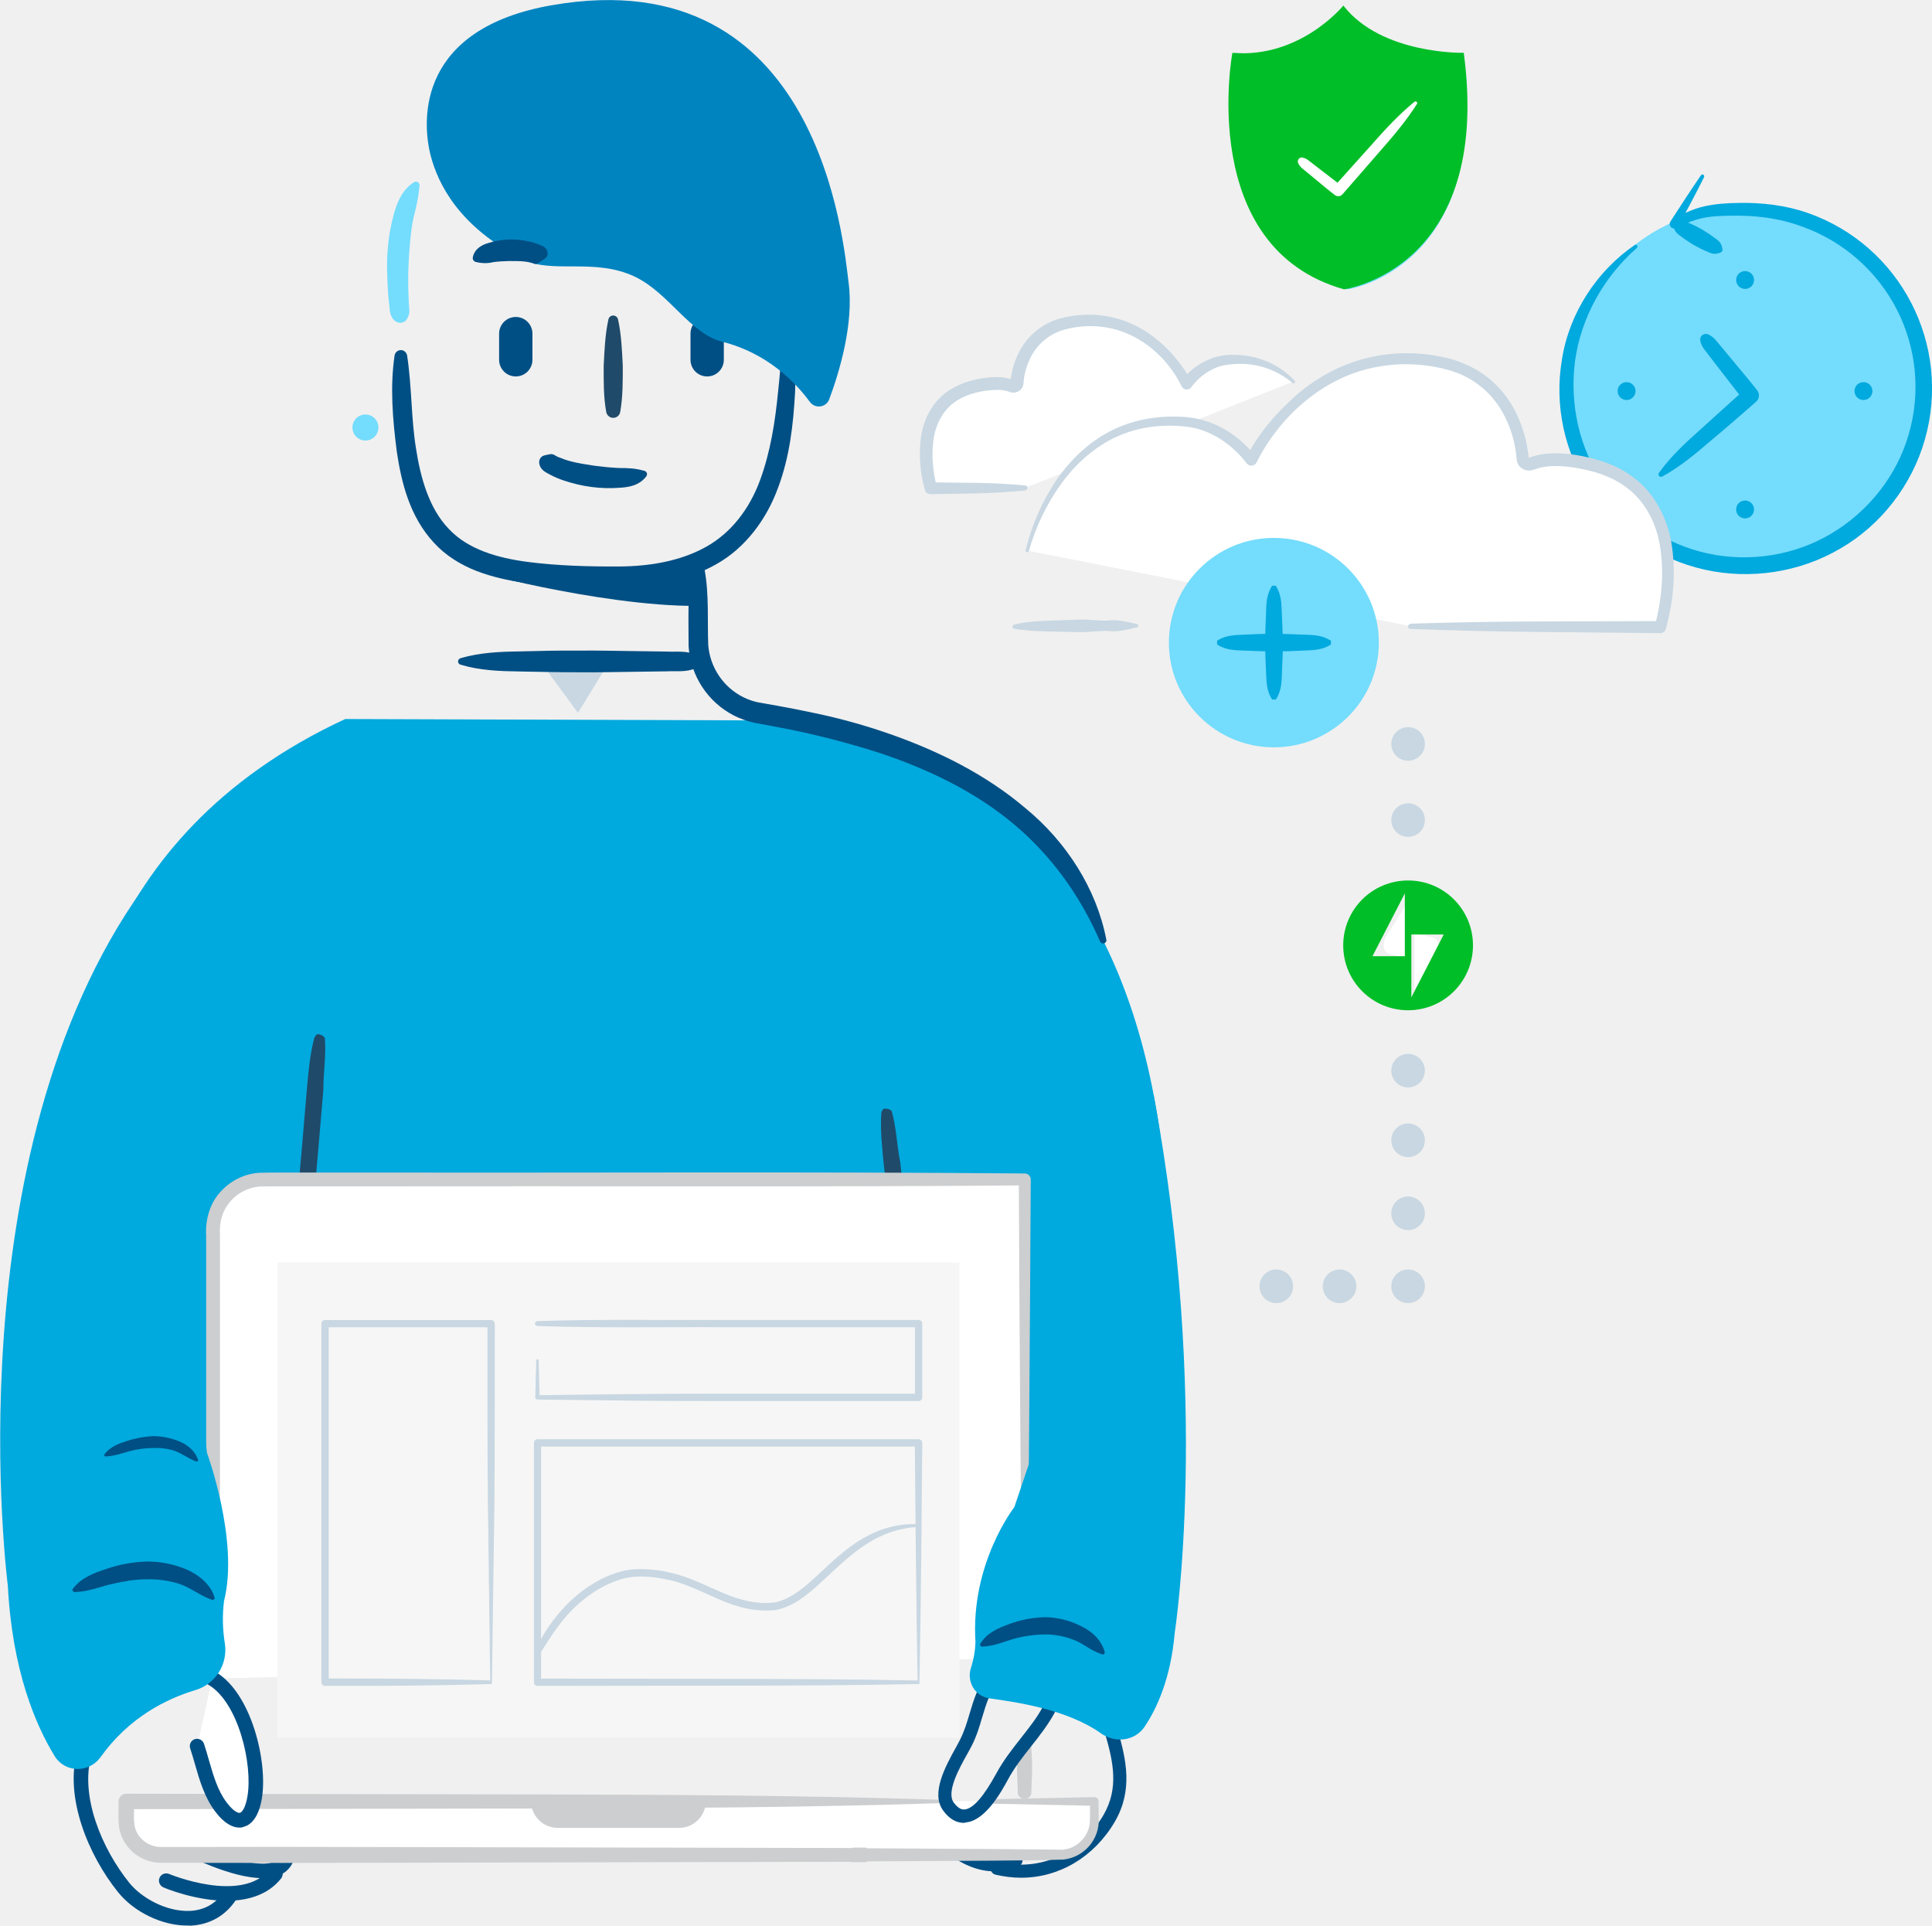
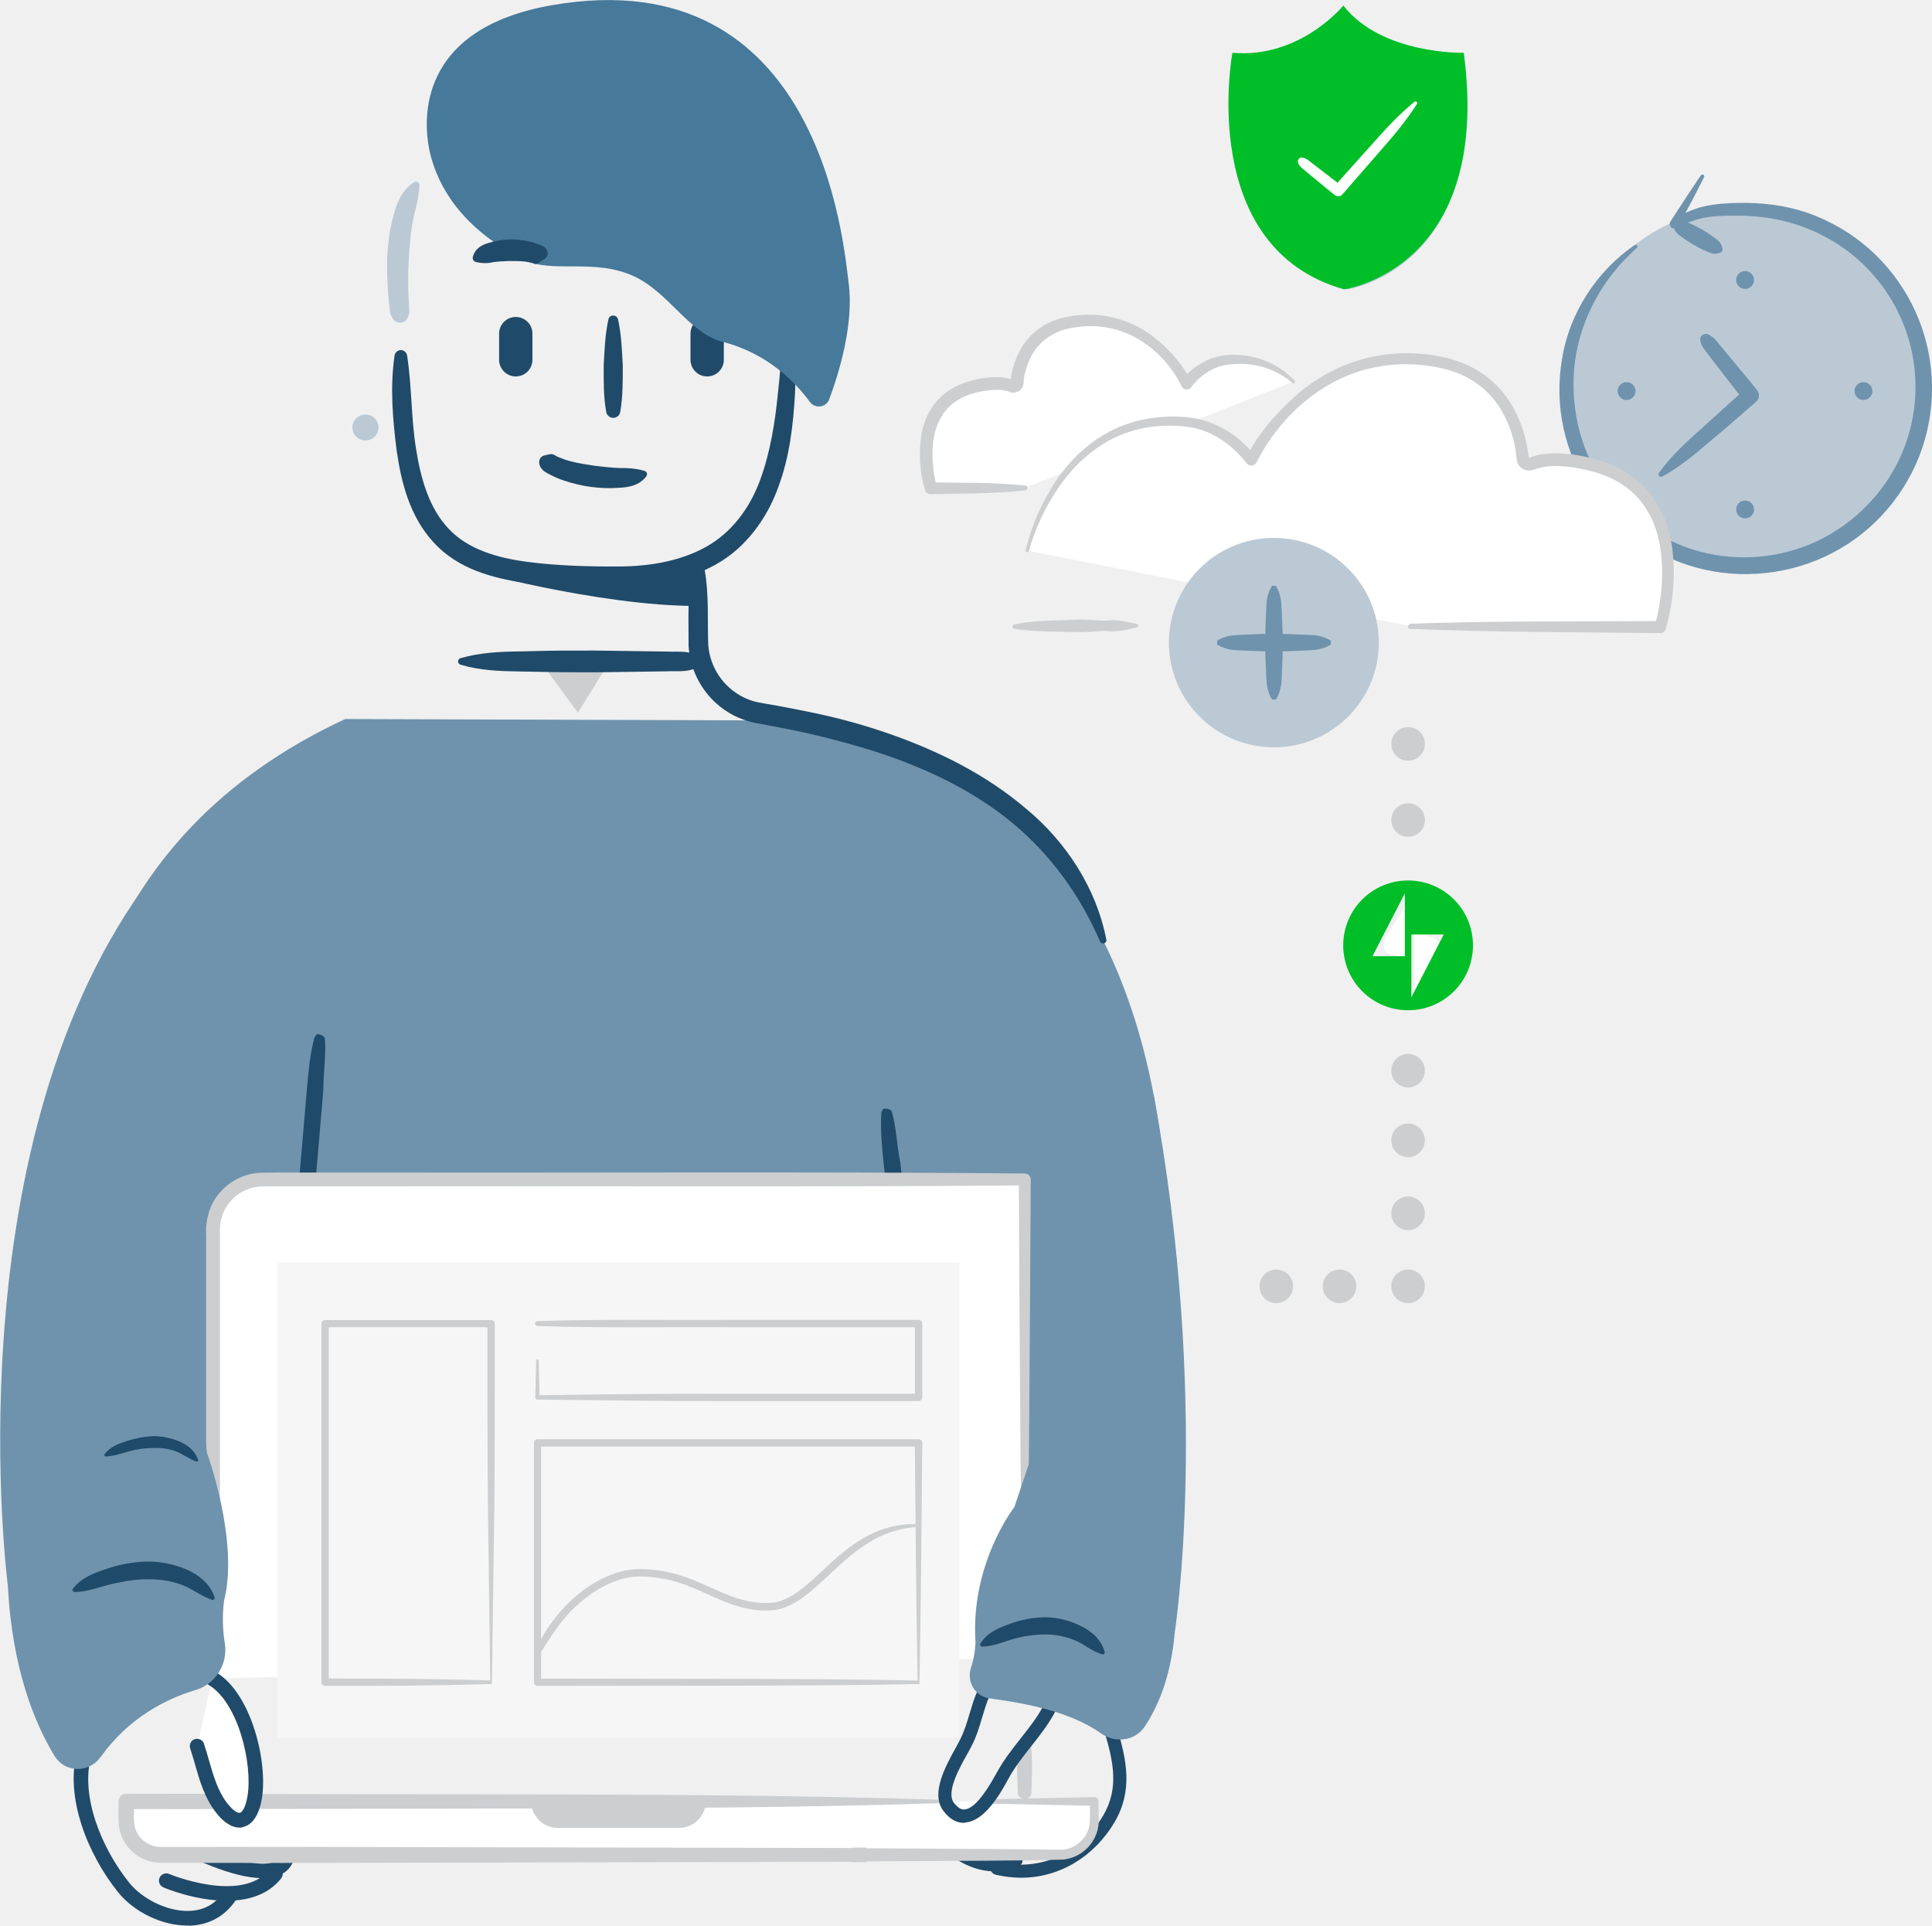
<svg xmlns="http://www.w3.org/2000/svg" version="1.1" id="connectJetpack" x="0px" y="0px" viewBox="0 0 1426.4 1421.5" style="enable-background:new 0 0 1426.4 1421.5;" xml:space="preserve">
  <style type="text/css">
- 	.st0{fill:#00A9DE;}
- 	.st1{fill:#C8D7E2;}
- 	.st2{fill:#004F84;}
+ 	.st0{fill:#6F93AD;}
+ 	.st1{fill:#CCCED0;}
+ 	.st2{fill:#204A69;}
	.st3{fill:#204A69;}
- 	.st4{fill:#0084C0;}
- 	.st5{fill:#74DCFC;}
+ 	.st4{fill:#46799A;}
+ 	.st5{fill:#BBC9D5;}
	.st6{fill:#FFFFFF;}
	.st7{fill:#CCCED0;}
	.st8{fill:none;}
	.st9{fill:#F6F6F6;}
	.st10{fill:#00BE28;}
</style>
  <path class="st0" d="M872.7,1003.8l-9.8-67.9c0-401.7-282.3-404-282.3-404l-325.7-1.1C65,618.9,51.4,785.1,49.4,847.3  c-1.7,52.9,43,190.6,43.7,232.2c102.4,0.3,566,131.8,746.2,4.7C864.9,1066.2,877.1,1034.7,872.7,1003.8z" />
  <polygon class="st1" points="426.7,526.2 400.8,490.9 448.9,490.1 " />
  <path class="st2" d="M515.5,447.3v-27.4c-50.9,5.9-106.4,14.7-145.9,5.8S442,448,515.5,447.3z" />
  <path class="st2" d="M380.8,234L380.8,234c6.8,0,12.3,5.5,12.3,12.3v19.3c0,6.8-5.5,12.3-12.3,12.3l0,0c-6.8,0-12.3-5.5-12.3-12.3  v-19.3C368.5,239.5,374,234,380.8,234z" />
  <path class="st2" d="M300.6,262.6c3.5,23,2.9,46,6.5,68.3c3.4,22.1,9.7,44.3,24.1,59.4c14.2,15.3,36.1,21.6,58.2,24.5  s45.4,3.5,68.2,3.4c22.4-0.2,44.8-4,63.5-14.4c18.8-10.4,32.2-28.2,39.9-48.9s11.3-43.3,13.5-66.1c2.5-22.8,3.6-45.9,5.7-69.1  c0.1-1.3,1.3-2.3,2.6-2.2c1.1,0.1,2,1,2.2,2.2c2.1,23.3,2.8,46.6,2,70c-1.3,23.4-3.9,47.3-12.5,70.2c-8.2,22.8-23.9,44.6-46,56.8  c-22,12.4-46.8,16.5-70.6,16.9c-23.6,0.3-46.9,0.1-70.7-3.3c-11.8-1.8-23.8-4.3-35.4-8.8s-22.9-11.4-31.5-20.9  c-17.8-19.2-24-44.4-27.4-67.6c-3-23.6-5-47.1-1.6-70.5c0.4-2.6,2.8-4.4,5.4-4C298.7,258.9,300.3,260.5,300.6,262.6z" />
  <path class="st3" d="M456.3,235.8c2.5,11.4,2.9,22.8,3.5,34.2c0,11.4,0.1,22.8-1.9,34.2c-0.5,2.8-3.2,4.7-6.1,4.2  c-2.1-0.4-3.8-2.1-4.2-4.2c-2.1-11.4-1.9-22.8-1.9-34.2c0.6-11.4,1-22.8,3.5-34.2c0.4-2,2.3-3.2,4.3-2.8  C454.9,233.3,456,234.4,456.3,235.8L456.3,235.8z" />
  <path class="st2" d="M522.1,234L522.1,234c6.8,0,12.3,5.5,12.3,12.3v19.3c0,6.8-5.5,12.3-12.3,12.3l0,0c-6.8,0-12.3-5.5-12.3-12.3  v-19.3C509.8,239.5,515.3,234,522.1,234z" />
  <path class="st2" d="M405,335.5c4-1,4.7,1.2,7.7,2.1c2.6,1.1,5.4,2.1,8.1,2.8c5.7,1.6,11.8,2.4,17.9,3.4c6.1,0.8,12.2,1.4,18.2,1.7  c6.2,0,11.5,0.1,18.2,1.9l0.7,0.2c1.4,0.4,2.2,1.8,1.8,3.1c-0.1,0.3-0.2,0.6-0.4,0.9c-5.3,7-13.2,8.1-19.9,8.5  c-6.9,0.5-13.8,0.3-20.6-0.6c-6.9-0.9-13.7-2.5-20.2-4.7c-3.4-1.1-6.8-2.5-10-4.2c-3-1.7-7.7-3.3-8.4-8.8c-0.3-2.6,1.3-5,3.8-5.6  L405,335.5z" />
  <path class="st3" d="M490.5,183.4c4.4-4.9,9.5-6.4,14.2-7.8c4.8-1.1,9.7-1.5,14.5-1.3c9.5,0.6,19.7,2.4,27.8,10.1  c1.9,1.8,2,4.8,0.1,6.7c-1.3,1.4-3.4,1.8-5.1,1.1l-0.7-0.3c-3.5-1.3-7.1-2.2-10.7-2.7c-3.9-0.5-7.9-0.8-11.8-0.9  c-3.9-0.1-7.9,0-11.8,0.4c-3.4,0.2-6.9,0.8-10.2,1.7l-1.8,0.5c-2.4,0.6-5-0.8-5.6-3.3C489,186.1,489.4,184.6,490.5,183.4z" />
  <path class="st2" d="M520.2,420.5c3.4,18.5,2,38,2.7,55.7c1.3,16.5,11.1,31.1,25.9,38.5c3.6,1.8,7.4,3.1,11.4,3.9l13.7,2.4  c9.3,1.7,18.6,3.5,27.9,5.5c18.6,3.9,37,9,55,15.3c36,12.6,71,29.9,100.5,55c29.8,24.5,52.3,59.2,59.5,96.9c0.3,1.3-0.6,2.5-1.9,2.8  c-1.1,0.2-2.2-0.4-2.7-1.4c-14.8-34.2-36.3-63.9-64.3-87.2s-61.5-39.5-96.3-51.3c-17.5-5.8-35.2-10.6-53.3-14.8  c-9-2.1-18.1-3.9-27.2-5.6l-14-2.6c-5.2-1.1-10.3-2.9-15.1-5.3c-19.4-9.9-32.1-29.3-33.6-51c0-19.8-0.9-37.8,2.3-56.8  c0.4-2.6,2.9-4.4,5.5-3.9l0,0C518.2,416.9,519.8,418.5,520.2,420.5z" />
  <path class="st4" d="M317.9,114.6c5.5,21.4,21.2,53.1,68.5,77c21.5,10.8,52.7-1.5,82.4,12.7c25.1,12,40.6,42,64.5,48  c33.6,8.5,54.3,30.3,64.7,44.5c2.7,3.6,7.8,4.4,11.4,1.7c1.3-0.9,2.3-2.2,2.8-3.7c7.4-19.8,18.4-55.9,14.3-86.3  C622.9,181,606-30.5,407.7,3.8C308.8,20.9,311.1,87.8,317.9,114.6z" />
  <path class="st5" d="M291.1,236.5c-4-4-3.1-8.5-3.9-12.9c-0.5-4.4-0.8-8.7-1-13.1c-0.4-8.8-0.8-17.6,0.1-26.4  c0.6-9,2.2-17.9,4.6-26.5s6.3-17.8,14.8-23.1c1.2-0.8,2.8-0.4,3.6,0.8c0.3,0.5,0.5,1.1,0.4,1.6v0.2c-0.7,9.1-2.6,16.2-4.5,24.1  c-1.7,7.8-2.3,16-3,24.1c-0.5,8.2-1,16.5-0.8,24.8c0,4.1,0.2,8.3,0.4,12.5c-0.1,4.2,1.6,8.2-1.2,12.6l-0.2,0.4  c-1.7,2.7-5.3,3.5-8.1,1.8C291.9,237.1,291.5,236.8,291.1,236.5z" />
  <path class="st2" d="M514.1,493.1c-7.3,3.4-14.5,2.1-21.8,2.5l-21.8,0.3c-14.5,0.1-29,0.6-43.5,0.4c-14.5,0-29-0.3-43.5-0.6  c-14.5-0.2-29-0.7-43.5-5c-1.3-0.4-2.1-1.8-1.7-3.1c0.2-0.8,0.9-1.4,1.7-1.7c14.5-4.2,29-4.8,43.5-5c14.5-0.4,29-0.7,43.5-0.6  c14.5-0.2,29,0.3,43.5,0.4l21.8,0.3c7.2,0.4,14.5-0.9,21.8,2.5c2.6,1.2,3.8,4.3,2.5,6.9C516.1,491.6,515.2,492.5,514.1,493.1  L514.1,493.1z" />
  <path class="st2" d="M397.8,193.9c-3,2-3.1,0.5-5,0.2c-1.7-0.5-3.5-0.8-5.3-1c-3.8-0.5-7.7-0.3-11.6-0.4c-3.9,0.1-7.8,0.3-11.6,0.8  c-4.1,1-8.3,1-12.4,0l-0.6-0.1c-1.6-0.4-2.6-2-2.2-3.6v-0.1c1.6-6.5,7.1-9.1,11.8-10.4c4.7-1.5,9.6-2.3,14.6-2.5  c4.9-0.2,9.9,0.3,14.7,1.4c2.6,0.5,5.1,1.3,7.5,2.2c2.2,1.1,6.1,1.6,6.6,6.4c0.2,1.6-0.6,3.2-1.9,4.1L397.8,193.9z" />
  <circle class="st5" cx="269.8" cy="315.6" r="9.6" />
  <path class="st3" d="M214.6,1048.5c2.8-17.2,4.9-34.4,6.4-51.6l7.8-76.6l6.6-76.6l3.3-38.8c0-13.3,2.2-25.5,1.1-38.8  c-1.1-1.1-2.2-2.2-3.3-2.2c-2.2-1.1-3.3,0-4.4,2.2c-3.3,12.2-4.4,25.5-5.5,37.7l-3.3,38.8l-6.7,76.6l-6.7,76.6  c-1.6,18.1-3.1,36.2-3.5,54.3C209.1,1049.3,211.8,1048.8,214.6,1048.5z" />
  <path class="st3" d="M656.7,898.4l8.2,76.4l5.4,49.8c1.6-0.3,3.3-0.4,4.9-0.5c2.2,0.1,4.5,0.3,6.7,0.7l-4.8-51.2l-8.2-76.4  l-4.2-38.8c-2.6-13.1-2.8-25.5-6.4-38.3c-1.3-0.9-2.6-1.8-3.7-1.5c-2.4-0.7-3.3,0.6-3.9,3c-0.9,12.6,0.6,25.9,1.8,38.1L656.7,898.4z  " />
  <path class="st6" d="M157.3,1239.2V907.6c0-20.4,16.6-36.9,37-36.9h562.3v353" />
  <path class="st7" d="M153.9,1239.2c-2.5-39.7-1.5-79.3-1.7-119V912c-0.7-10,2.2-22.6,9.6-31c7.3-8.8,17.8-14.3,29.2-15.2  c10.7-0.3,20-0.1,30.1-0.2h59.5c158.6,0.3,317.3-0.7,476,0.7c2.4,0,4.4,2,4.4,4.4c-0.6,117.7-1.5,235.3-2.7,353  c-0.1,0.9-0.9,1.6-1.8,1.6c-0.8-0.1-1.5-0.7-1.6-1.6c-1.3-117.7-2.2-235.3-2.7-353l4.4,4.4c-158.7,1.3-317.3,0.4-476,0.7h-59.5  c-9.7,0.1-20.2-0.1-29.3,0.1c-8.6,0.7-16.6,4.8-22.2,11.5c-5.6,6.9-7.8,14.8-7.2,24.5v208.2c-0.2,39.7,0.8,79.3-1.7,119  c-0.1,1.9-1.7,3.3-3.6,3.2C155.3,1242.3,154,1240.9,153.9,1239.2L153.9,1239.2z" />
  <path class="st2" d="M138.1,1421.5c-18.5,0-39.1-9.9-51-24.7c-22-27.4-39.8-70.3-29.9-104.6c0.8-2.8,3.8-4.5,6.7-3.7  c2.8,0.8,4.5,3.8,3.7,6.7l0,0c-8.9,30.5,7.6,69.6,27.9,94.8c8.8,10.9,26.9,21.3,44.5,20.7c10.9-0.5,19.4-5.3,25.3-14.3  c1.6-2.5,5-3.2,7.5-1.5c2.5,1.6,3.2,5,1.5,7.5c-7.8,11.9-19.5,18.5-33.8,19.2C139.7,1421.5,138.9,1421.5,138.1,1421.5z" />
  <path class="st2" d="M167.3,1403.2c-23,0-45.2-9.2-46.7-9.9c-2.7-1.2-4-4.4-2.8-7.1s4.3-3.9,7-2.8c0.5,0.2,53.7,22.3,74.3-3.4  c1.9-2.3,5.2-2.7,7.6-0.8c2.3,1.9,2.7,5.2,0.8,7.6l0,0C197.4,1399.4,182.1,1403.2,167.3,1403.2z" />
  <path class="st2" d="M193.8,1386.5c-23.3,0-55.6-16.8-59.9-19c-2.6-1.4-3.6-4.6-2.2-7.3s4.6-3.6,7.3-2.2c18,9.5,51.1,22.4,63.6,16.2  c2.7-1.3,4.2-3.6,4.8-7l0,0c-0.1,0-1.6-7.7-23.4-20.2c-2.6-1.5-3.5-4.8-2-7.3s4.8-3.5,7.3-2c28.8,16.5,29.2,28.1,28.7,31.3  c-1.1,6.8-4.8,12-10.6,14.9C203.1,1385.8,198.4,1386.7,193.8,1386.5z" />
  <path class="st2" d="M734.3,1381.5c-25.7,0-45.1-22.8-46.1-24c-1.6-2.1-1.2-5.2,0.9-6.8c2-1.5,4.9-1.3,6.6,0.6  c0.2,0.3,25.2,29.5,52.6,17.5c2.5-1,5.3,0.2,6.3,2.7c1,2.4-0.1,5.1-2.4,6.2C746.5,1380.2,740.5,1381.5,734.3,1381.5z" />
  <path class="st2" d="M753.9,1386.2c-6.3,0-12.5-0.8-18.7-2.2c-2.6-0.5-4.3-3.1-3.8-5.7s3.1-4.3,5.7-3.8c0.1,0,0.3,0.1,0.4,0.1  c30.3,7.3,60.6-6.3,77.2-34.7c11.5-19.8,7.3-39.2,1-60.7c-0.8-2.6,0.7-5.3,3.3-6c2.6-0.8,5.3,0.7,6,3.3c6.7,22.8,11.5,45.2-1.9,68.3  C807.7,1371.1,781.8,1386.2,753.9,1386.2z" />
  <path class="st6" d="M725.1,1329.7H808v13.9c0,14.1-11.5,25.6-25.6,25.6H118.8c-14.1,0-25.6-11.4-25.6-25.6v-13.9h599.6" />
  <path class="st7" d="M725.1,1328.4l82.9-1.7c1.6-0.1,2.9,1.2,3,2.8l0,0l0,0v0.1l0.2,12.9c0.7,15.4-10.8,28.7-26.2,30.3  c-18,0.6-34.7,0.6-52.1,0.8l-103.5,0.6V1364h10.4v10.4l-287.5,0.6l-143.8,0.3l-71.9-0.1h-18c-7.4-0.1-14.6-2.8-20.2-7.6  c-5.6-4.8-9.4-11.5-10.5-18.8c-0.4-3.3-0.5-6.6-0.4-9.9v-9c0-3.2,2.6-5.7,5.7-5.7l299.8,0.5c99.9,0.2,199.9,0.7,299.8,3.9  c0.7,0,1.3,0.6,1.3,1.3s-0.6,1.3-1.3,1.3c-99.9,3.2-199.9,3.7-299.8,3.9l-299.8,0.5l5.7-5.7v9c-0.1,2.7,0,5.4,0.3,8.1  c0.7,4.6,3.1,8.8,6.7,11.8s8.1,4.7,12.8,4.7h17.9l71.9-0.1l143.8,0.3l287.5,0.6v10.4h-10.4c-2.8,0-5.2-2.3-5.2-5.1  c0-2.8,2.3-5.2,5.1-5.2h0.1l103.5,0.6l51.4,0.5c7.5-0.5,14.2-4.9,17.8-11.6c1.8-3.4,2.7-7.1,2.6-10.9l0.2-12.9l3,3l-82.9-1.7  c-0.7,0-1.3-0.6-1.3-1.3s0.6-1.3,1.3-1.3L725.1,1328.4z" />
  <path class="st6" d="M750.2,1329.7" />
  <path class="st6" d="M633,1329.7" />
  <path class="st7" d="M501.3,1349.4h-89.5c-10.9,0-19.7-8.8-19.7-19.7h129C521.1,1340.6,512.2,1349.4,501.3,1349.4L501.3,1349.4z" />
  <path class="st6" d="M156.7,1239.2c24.2,14.2,35.8,62.5,31.4,88c-3.3,19-13.2,22.6-25,6.9c-9.7-12.9-12.3-29.2-17.5-44.9" />
  <path class="st2" d="M176.8,1349.2c-4.6,0-10.9-2.5-18-12c-7.8-10.4-11.4-22.7-14.8-34.6c-1.1-4-2.3-7.9-3.6-11.9  c-0.9-2.8,0.6-5.9,3.4-6.8s5.9,0.6,6.8,3.4c1.4,4.1,2.5,8.2,3.7,12.3c3.3,11.4,6.4,22.2,13,31c5.1,6.7,8.4,7.9,9.8,7.7  c1.4-0.3,4.1-3.3,5.6-12.2c4-23.4-6.6-69.3-28.9-82.4c-2.6-1.5-3.4-4.8-1.9-7.4s4.8-3.4,7.4-1.9c26.4,15.5,38.6,66.6,34,93.5  c-2.6,15.1-8.9,19.7-13.7,20.8C178.8,1349.1,177.8,1349.2,176.8,1349.2z" />
  <path class="st0" d="M152.8,1072.5c0,0,23.9,65,12.6,109.4c-1.3,10.4-1.1,20.9,0.6,31.3c2.4,15.3-6.9,30.1-21.8,34.5  c-21.3,6.4-49,20.1-69.9,49.4c-8.5,11.9-26.2,11.8-33.9-0.6C26.2,1273.3,9,1233,5.8,1170.7c0,0-41.4-317.5,99.8-514.8L152.8,1072.5z  " />
  <path class="st2" d="M53.7,1173c6.4-8.5,15.8-11.7,24.9-14.8c9.3-3.2,19.1-5,28.9-5.4c10.2-0.2,20.3,1.7,29.7,5.6  c9.3,4,18.1,10.8,21.2,20.8c0.3,0.8-0.2,1.6-1,1.9c-0.3,0.1-0.7,0.1-1,0l-0.1-0.1c-9.5-3.6-15.4-8.8-23.5-11.6  c-8-2.6-16.5-3.8-24.9-3.5c-8.6,0-17.3,1.6-25.9,3.6s-16.8,5.6-26.8,5.8h-0.1c-0.8,0-1.5-0.6-1.6-1.5  C53.3,1173.6,53.4,1173.3,53.7,1173L53.7,1173z" />
  <path class="st2" d="M77.2,1073.5c4.3-5.5,10.4-7.8,16.4-9.7c6.2-2,12.6-3.2,19.1-3.6c6.7,0,13.3,1.3,19.5,3.8s11.9,7.1,14,13.7  c0.2,0.5-0.1,1.1-0.7,1.2c-0.2,0.1-0.4,0.1-0.6,0h-0.1c-6.2-2.4-10.2-5.7-15.5-7.7c-5.3-1.8-10.9-2.5-16.5-2.2  c-5.8,0-11.5,0.8-17.1,2.3c-5.7,1.6-11.1,3.6-17.7,3.9h0c-0.6,0-1-0.4-1-1C77,1074,77.1,1073.7,77.2,1073.5L77.2,1073.5z" />
  <line class="st8" x1="756.5" y1="1326.8" x2="756.5" y2="1281.9" />
  <path class="st7" d="M753.2,1326.8c-2.4-1.9-1.5-3.7-1.8-5.6l-0.2-5.6c-0.1-3.7-0.4-7.5-0.3-11.2c0-3.7,0.2-7.5,0.4-11.2  s0.5-7.5,3.5-11.2c0.7-0.9,2.1-1.1,3-0.3c0.1,0.1,0.2,0.2,0.3,0.3c3,3.7,3.4,7.5,3.5,11.2s0.5,7.5,0.4,11.2  c0.1,3.7-0.2,7.5-0.3,11.2l-0.2,5.6c-0.3,1.9,0.6,3.7-1.8,5.6C757.9,1328.4,755.2,1328.4,753.2,1326.8z" />
  <path class="st2" d="M711.6,1345.7c-5.7,0-10.8-3-15.2-9c-9.5-12.7,1.8-33,9.2-46.4c1.3-2.3,2.4-4.4,3.3-6.2  c3.1-6.1,5.1-12.8,7-19.2c3.1-10.4,6.3-21.2,14.4-30.4c1.7-2.1,4.8-2.4,6.8-0.7c2.1,1.7,2.4,4.8,0.7,6.8c-0.1,0.1-0.1,0.1-0.2,0.2  c-6.7,7.6-9.4,16.9-12.4,26.8c-2,6.8-4.1,13.9-7.6,20.8c-0.9,1.9-2.2,4.1-3.5,6.5c-5.9,10.5-15.7,28.2-9.9,35.9c4,5.3,6.9,5.1,7.9,5  c6.2-0.4,14.2-9.5,23.6-26.8c5.1-9.4,11.6-17.7,17.9-25.7s12-15.2,16.4-23.4c1.4-2.3,4.4-3.1,6.7-1.7c2.2,1.3,3,4,1.9,6.3  c-4.8,8.8-11.1,16.9-17.3,24.7s-12.3,15.6-17,24.3c-5,9.2-16.8,30.8-31.5,31.9C712.4,1345.7,712,1345.7,711.6,1345.7z" />
  <path class="st0" d="M748.9,1112.6c0,0-32.5,41.5-28.7,99.7c-0.2,6.4-1.3,12.7-3.3,18.8c-3.4,10.4,2.9,21.2,13.7,22.7  c20.1,2.8,57.3,8.1,82.2,25.8c10.5,7.4,25,5.8,32.2-4.8c9.3-13.8,19.4-36,22.3-69.4c0,0,26.6-170.2-15.6-397.4L748.9,1112.6z" />
  <path class="st2" d="M723.8,1213.4c5-8.2,13.3-11.5,21.4-14.5c8.3-3.1,17.1-4.8,26-5c9.2,0,18.2,2.2,26.4,6.3  c8.3,3.8,15.5,10.3,18,19.3c0.2,0.8-0.2,1.6-1,1.8c-0.3,0.1-0.6,0.1-0.9,0l-0.2-0.1c-8.8-2.8-13.7-8.1-20.8-10.6  c-6.8-2.7-14.1-4.1-21.5-4c-7.6,0.1-15.2,1.2-22.5,3.2c-7.5,2.1-14.4,5.4-23.4,5.8h-0.1c-0.8,0-1.5-0.6-1.6-1.4  C723.5,1213.9,723.6,1213.6,723.8,1213.4L723.8,1213.4z" />
  <rect x="204.8" y="932" class="st9" width="503.6" height="350.8" />
  <path class="st1" d="M363.2,1243.2c-40.2,1.2-82,1.5-123.2,1.4c-1.5,0-2.7-1.2-2.7-2.7V977.2c0-1.5,1.2-2.7,2.7-2.7h122.6  c1.5,0,2.7,1.2,2.7,2.7l0,0c-0.1,44.4,0.1,89-0.3,133.3l-1.8,132L363.2,1243.2z M361.9,1240.6l-1.7-132.1  c-0.4-43.9-0.3-87.5-0.3-131.4l2.7,2.7H240l2.7-2.7v264.7l-2.7-2.7c40.3,0,79.9,0.2,121.3,1.4L361.9,1240.6z" />
  <path class="st1" d="M678.8,1243.2c-46,1-93.3,1.1-140.2,1.2l-141.7,0.2c-1.5,0-2.7-1.2-2.7-2.7l0,0v-176.7c0-1.5,1.2-2.7,2.7-2.7  h281.3c1.5,0,2.7,1.2,2.7,2.7v0.1c-0.5,59.4-0.9,119.2-2.1,177.4V1243.2z M677.5,1240.6c-1.2-59.5-1.5-117.3-2.1-175.4l2.7,2.7  H396.8l2.7-2.7v176.7l-2.7-2.7l139.6,0.2c46.6,0.1,92.9,0.2,140.4,1.2L677.5,1240.6z" />
  <path class="st1" d="M396.8,975.3c46.9-1.6,93.8-0.6,140.7-0.9h140.7c1.5,0,2.7,1.2,2.7,2.7v54.5c0,1.5-1.2,2.7-2.7,2.7H537.5  c-46.9,0.2-93.8-0.6-140.7-1.1c-0.9,0-1.6-0.7-1.6-1.5l0,0v-0.1l0.7-27.3c0-0.5,0.4-0.9,0.9-0.9s0.9,0.4,0.9,0.9l0.7,27.3l-1.6-1.6  c46.9-0.6,93.8-1.3,140.7-1.1h140.7l-2.7,2.7v-54.5l2.7,2.7H537.5c-46.9-0.3-93.8,0.7-140.7-0.9c-1,0-1.8-0.8-1.8-1.8  S395.8,975.3,396.8,975.3z" />
  <path class="st1" d="M395.2,1219.2c5.1-13,13.5-24.4,23.2-34.6c9.9-9.9,21.6-18.3,35.1-22.9c6.7-2.5,13.9-3.6,21.1-3.3  c7,0.1,14,1,20.9,2.7c13.8,3.2,26.2,9.8,38.6,15c12.2,5.3,25.8,8.6,38.3,6.8c12.5-2.7,22.8-12.2,32.7-21.4c9.9-9.3,20.1-19,32.3-26  s26.2-11.1,40.2-10.2c0.5,0,0.9,0.4,0.9,0.9c0,0,0,0,0,0.1c0,0.5-0.4,0.8-0.9,0.9c-13.4,0.8-26.4,5.1-37.6,12.5  c-11.3,7.1-21,16.6-31.1,25.9c-10,9.2-20.6,19.4-35.3,22.8c-14.7,2-28.7-1.7-41.5-7.2s-24.8-11.8-37.8-14.8  c-13-2.8-26.6-4.2-38.9,0.5c-12.5,4.3-23.6,12.2-33,21.6s-16.6,20.9-23.8,32.4c-0.5,0.9-1.7,1.1-2.5,0.6  C395.2,1221,394.9,1220.1,395.2,1219.2L395.2,1219.2z" />
  <circle class="st1" cx="1039.6" cy="841.8" r="12.4" />
  <circle class="st1" cx="1039.6" cy="895.7" r="12.4" />
  <circle class="st1" cx="942.3" cy="949.6" r="12.4" />
  <circle class="st1" cx="1039.6" cy="949.6" r="12.4" />
  <circle class="st1" cx="989" cy="949.6" r="12.4" />
  <circle class="st1" cx="1039.6" cy="549.2" r="12.4" />
  <circle class="st1" cx="1039.6" cy="605.4" r="12.4" />
  <circle class="st1" cx="1039.6" cy="790.4" r="12.4" />
  <ellipse class="st5" cx="1288.4" cy="284.5" rx="132" ry="131.7" />
  <path class="st0" d="M1208.5,183c-24.7,21.7-41.1,51.5-45.6,83.1c-4.2,31.6,2.8,64.6,21,90.8c18.1,26.4,45.7,44.9,77,51.7  c30.9,6.7,64.2,1.5,91.3-14.8c27.1-16.1,48.1-42.4,56.9-72.8c9.1-30.7,6-63.7-8.5-92.2c-14.6-28.6-39.5-50.5-69.7-61.4  c-14.9-5.6-30.7-8-46.9-8.2c-8.2,0-16.3,0-23.9,1.2s-15.1,4.1-22.3,7.8l-0.2,0.1c-1.7,0.8-3.7,0.2-4.5-1.5c-0.5-1.1-0.5-2.3,0.2-3.3  c7.4-11.4,14.8-22.9,22.5-34.1c0.4-0.6,1.3-0.8,1.9-0.3c0.5,0.4,0.7,1.1,0.4,1.7c-6.1,12.2-12.5,24.2-19,36.2l-4.6-4.7  c7.3-4.2,15.3-8.1,23.9-10s17.2-2.4,25.6-2.5c16.9-0.3,34.4,1.7,50.7,7.4c68.6,24.1,106.4,97.5,86.4,167.4  c-9.5,33.4-32.2,62.9-62.3,80.3c-30,17.7-66.6,23.2-100.4,15.6c-34.2-7.7-64.2-28.1-83.8-57.1c-19.6-28.9-27.3-64.3-21.3-98.7  c5.5-34,25.9-64.9,53.6-83.8c0.6-0.4,1.5-0.2,1.9,0.4C1209,181.8,1208.9,182.5,1208.5,183L1208.5,183z" />
  <polyline class="st5" points="1258.2,249.1 1292.4,291.9 1226,350.5 " />
  <path class="st0" d="M1261,246.8c4.8,2,7,6.1,10.1,9.5l8.8,10.6c5.8,7.1,11.8,14,17.4,21.2c2,2.6,1.7,6.3-0.7,8.4  c-11.1,9.8-22.2,19.4-33.6,28.9c-11.2,9.6-22.5,19.2-35.8,26.4c-0.9,0.5-2,0.2-2.5-0.7c-0.3-0.6-0.3-1.4,0.1-2  c8.8-12.3,19.7-22.3,30.7-32.1s21.8-19.9,32.9-29.6l-0.7,8.4c-5.8-7.1-11.2-14.4-16.9-21.6l-8.4-10.9c-2.6-3.8-6.2-6.8-7.1-11.9  c-0.4-2.3,1.1-4.4,3.4-4.8C1259.5,246.4,1260.3,246.5,1261,246.8L1261,246.8z" />
  <line class="st8" x1="1236.2" y1="165.1" x2="1271" y2="185.2" />
  <path class="st0" d="M1236.9,163.9c5.1-2.2,7.8-0.2,10.9,1.1s6.1,2.9,9,4.5c2.8,1.8,5.7,3.5,8.4,5.6s5.8,3.4,6.5,8.9  c0.1,1-0.4,2-1.4,2.4c-5.1,2.2-7.8,0.2-10.9-1.1s-6.1-2.9-9-4.5c-2.8-1.8-5.7-3.5-8.4-5.6s-5.8-3.4-6.5-8.9  C1235.4,165.3,1235.9,164.3,1236.9,163.9z" />
  <circle class="st0" cx="1288.4" cy="206.7" r="6.6" />
  <circle class="st0" cx="1288.4" cy="376.1" r="6.6" />
  <circle class="st0" cx="1375.8" cy="288.7" r="6.6" />
  <circle class="st0" cx="1200.9" cy="288.7" r="6.6" />
  <path class="st6" d="M756.7,360.2c-40.3,0.1-69.6,0.2-69.6,0.2s-18.9-61.9,31.3-74.9c15-3.9,23.8-2.4,28.2-0.5  c1.4,0.7,3.1,0.1,3.8-1.4c0.1-0.2,0.2-0.5,0.2-0.8c1.1-12.4,8.2-46.4,53.5-46.4c49.9,0,71.8,46.9,71.8,46.9s11.1-16.2,30.8-17.8  c21.5-1.7,37,5.9,48,16.3" />
  <path class="st1" d="M756.7,362.1c-11.6,1.1-23.2,1.8-34.8,2.1l-34.8,0.6H687c-1.9,0-3.6-1.2-4.1-3.1c-3.6-12.5-4.6-25.5-3-38.4  s8.1-26.3,19.5-34.2c5.5-3.8,11.7-6.6,18.3-8.2c6.4-1.8,13-2.6,19.6-2.5c3.6,0.1,7.1,0.8,10.5,2l0.6,0.2l-0.3-0.1  c-0.2,0-0.4,0-0.6,0c-0.5,0.1-0.9,0.4-1.2,0.9c-0.2,0.3-0.3,0.6-0.3,1l0.1-1.1l0.3-2.5c0.9-6.6,3-13,6-18.9  c6.2-12.2,17.2-21.2,30.4-24.8c12.6-3.4,25.8-3.7,38.6-0.8c25.7,5.9,45.7,24.8,58.4,47.2l-7.3-0.6c4.9-6.5,11.4-11.7,18.9-15  c7.3-3.5,15.8-4.4,23.4-3.8c15.5,0.8,30.7,7.7,41,18.9c0.5,0.5,0.5,1.3,0,1.7l0,0c-0.5,0.4-1.2,0.4-1.6,0  c-11-9.3-25.1-14.4-39.5-14.1c-7.2,0.2-13.9,1-19.9,4.2c-6,3.1-11.2,7.5-15.2,12.9l-0.1,0.2c-1.4,1.8-4.1,2.2-5.9,0.8  c-0.5-0.4-0.9-0.9-1.2-1.5c-10-20.8-29.8-38.1-52.5-42.9c-11.4-2.4-23.1-2-34.3,1.1c-10.8,3.1-19.9,10.6-24.8,20.7  c-2.5,5.1-4.2,10.5-4.9,16.1l-0.2,2.1l-0.1,1.1c-0.1,1.1-0.5,2.2-1.1,3.1c-1.1,1.7-3,2.9-5,3.2c-1,0.2-1.9,0.2-2.9,0  c-0.5-0.1-0.9-0.2-1.4-0.4l-0.4-0.2c-2.4-0.8-5-1.3-7.5-1.3c-10.9,0-23.3,2.6-32.1,8.8c-9,6.2-14.4,16.6-16,28s-0.5,23.5,2.4,34.6  l-4.2-3.1l34.8,0.4c11.6,0.2,23.2,0.8,34.8,1.9c1,0.1,1.8,1,1.6,2C758.3,361.3,757.6,362,756.7,362.1L756.7,362.1z" />
  <path class="st6" d="M1041.7,462.3c98.7,0.2,184.4,0.6,184.4,0.6s30.2-98.9-50.1-119.7c-24.1-6.2-38-3.9-45.2-0.9  c-2.9,1.2-6.2-0.5-6.4-3.4c-1.7-19.8-13-74.2-85.6-74.2c-79.8,0-114.8,74.9-114.8,74.9s-17.8-25.9-49.3-28.4  c-93.2-7.5-116,95.3-116,95.3" />
  <path class="st1" d="M1041.7,460.4c30.7-0.9,61.5-1.6,92.2-1.6l92.2-0.3l-4.2,3.1c4.8-18.1,6.7-37.9,4-56.4  c-2.5-18.6-11.5-36.1-26.7-46.5c-7.4-5.3-16.2-8.8-25.2-11.1c-9.2-2.3-18.7-3.8-27.8-3.5c-4.4,0.1-8.8,0.9-12.9,2.3l-0.8,0.3  c-0.6,0.2-1.1,0.4-1.7,0.5c-1.2,0.2-2.4,0.2-3.6,0c-2.5-0.4-4.7-1.9-6.1-4c-0.7-1.1-1.2-2.4-1.3-3.8l-0.2-1.8l-0.4-3.5  c-1.2-9.3-4-18.2-8.2-26.6c-8.3-16.8-23.3-29.3-41.4-34.3c-18.3-5.1-37.6-5.7-56.2-1.7c-37.3,7.9-68.8,36.2-85.7,69.9  c-1.1,2.1-3.6,3-5.7,1.9c-0.6-0.3-1.1-0.7-1.5-1.2l-0.1-0.1c-10.3-13.5-26.1-24.7-43.5-26.9c-17.7-2.2-36.3-0.2-52.7,7.4  s-30.2,20.1-40.9,34.9c-10.7,15-18.7,31.7-23.7,49.4v0.1c-0.2,0.6-0.9,1-1.6,0.7c-0.5-0.2-0.9-0.8-0.8-1.3  c4.4-18.3,12-35.7,22.4-51.4c10.6-15.5,24.8-29.2,42.1-37.6s37-11.1,56-9.2c19.8,2.3,37.4,13.4,49.5,29.2l-7.3,0.6  c9.5-18.3,22.7-33.5,37.9-46.8c15.3-13.1,33.8-22.9,53.6-27.3c19.9-4.5,40.7-4,60.4,1.4c9.8,3,19.4,7.5,27.5,14.2  s14.7,14.9,19.4,24.2c4.7,9.2,7.8,19.1,9.3,29.4l0.5,3.8l0.2,1.8c0-0.1,0-0.2-0.1-0.4c-0.1-0.2-0.1-0.1-0.1-0.1h0.1l1-0.4  c5.1-1.9,10.5-2.9,15.9-3c10.5-0.4,20.7,1.3,30.5,3.8s19.8,6.5,28.3,12.7c17.5,12.1,27.6,32.7,30.2,52.8c2.8,20.4,0.8,40.6-4.6,60.3  c-0.5,1.8-2.2,3.1-4.1,3.1h-0.1l-92.2-0.9c-30.7-0.3-61.5-1.1-92.2-2.2c-1,0-1.8-0.8-1.8-1.8  C1039.9,461.2,1040.7,460.4,1041.7,460.4L1041.7,460.4z" />
  <path class="st6" d="M749.4,462.9c1.5-0.5,37.9-0.7,90-0.8" />
  <path class="st1" d="M748.9,461.1c8.5-2.1,15.3-2.4,23.1-2.8l22.5-0.8c7.5-0.5,15,0.7,22.5,0.7c7.5-1.2,15,0.9,22.5,2.5  c0.7,0.2,1.1,0.8,0.9,1.5c-0.1,0.5-0.5,0.8-0.9,0.9c-7.5,1.7-15,3.8-22.5,2.6c-7.5,0.1-15,1.3-22.5,0.9l-22.5-0.5  c-7.3-0.1-14.7-0.7-22-1.7l-1.1-0.2c-0.9-0.2-1.5-1-1.4-2C747.7,461.8,748.2,461.3,748.9,461.1L748.9,461.1z" />
  <ellipse class="st5" cx="940.5" cy="474.4" rx="77.5" ry="77.3" />
  <line class="st8" x1="940.5" y1="432.4" x2="940.5" y2="516.4" />
  <path class="st0" d="M941.9,432.4c4.5,7,4.1,14,4.5,21s0.6,14,0.7,21s-0.3,14-0.6,21s0,14-4.5,21h-2.8c-4.5-7-4.1-14-4.5-21  s-0.6-14-0.6-21s0.3-14,0.6-21s0-14,4.5-21L941.9,432.4L941.9,432.4z" />
  <line class="st8" x1="982.6" y1="474.4" x2="898.5" y2="474.4" />
  <path class="st0" d="M982.6,475.8c-7,4.5-14,4.1-21,4.5s-14,0.6-21,0.6s-14-0.3-21-0.6s-14,0-21-4.5V473c7-4.5,14-4.1,21-4.5  s14-0.6,21-0.6s14,0.3,21,0.6s14,0,21,4.5V475.8z" />
  <path class="st5" d="M991.7,7.4c0,0-29,35.9-79.2,31.7c0,0-26.8,143.7,82.4,174.5c0,0,106.4-14.8,85.2-174.5  C1080.1,39,1019.9,43.7,991.7,7.4z" />
  <path class="st10" d="M992.3,213.6c0,0,109.7-14.8,88.4-174.6c0,0-60.8,1.4-88.9-34.9c0,0-31.8,39.2-81.9,34.9  C909.8,39,883.1,182.7,992.3,213.6" />
  <polyline class="st10" points="959.8,118.3 987.9,140.6 1045.1,76 " />
  <path class="st6" d="M961.4,116.3c3.4,0.5,5.4,2.8,7.9,4.6l7.1,5.5c4.7,3.7,9.6,7.2,14.2,11l-5.8,0.5l28.8-32.1  c9.5-10.8,19.3-21.3,30.6-30.6c0.5-0.5,1.3-0.4,1.8,0.1c0.4,0.4,0.4,1.1,0.1,1.5c-7.8,12.3-17.1,23.3-26.6,34.1l-28.3,32.5  c-1.4,1.7-3.9,1.9-5.7,0.6l-0.1-0.1c-4.8-3.6-9.3-7.6-13.9-11.3l-6.9-5.7c-2.2-2-4.9-3.4-6.2-6.6c-0.6-1.5,0.1-3.2,1.6-3.8  C960.3,116.2,960.9,116.1,961.4,116.3L961.4,116.3z" />
  <path class="st6" d="M1039.5,665.7l-16.7,26.6c0,0-4.2,9.4,3.1,12l13.5,3.1L1039.5,665.7L1039.5,665.7z" />
  <path class="st6" d="M1044.2,730.6l16.7-26.6c0,0,4.2-9.4-3.1-12l-13.5-3.1L1044.2,730.6L1044.2,730.6z" />
  <g>
    <path class="st10" d="M1039.6,650c-26.5,0-47.9,21.4-47.9,47.9s21.4,47.9,47.9,47.9c26.5,0,47.9-21.4,47.9-47.9   S1066.1,650,1039.6,650z M1037.2,705.9h-23.9l23.9-46.4V705.9z M1042,736.3v-46.4h23.9L1042,736.3z" />
  </g>
</svg>
